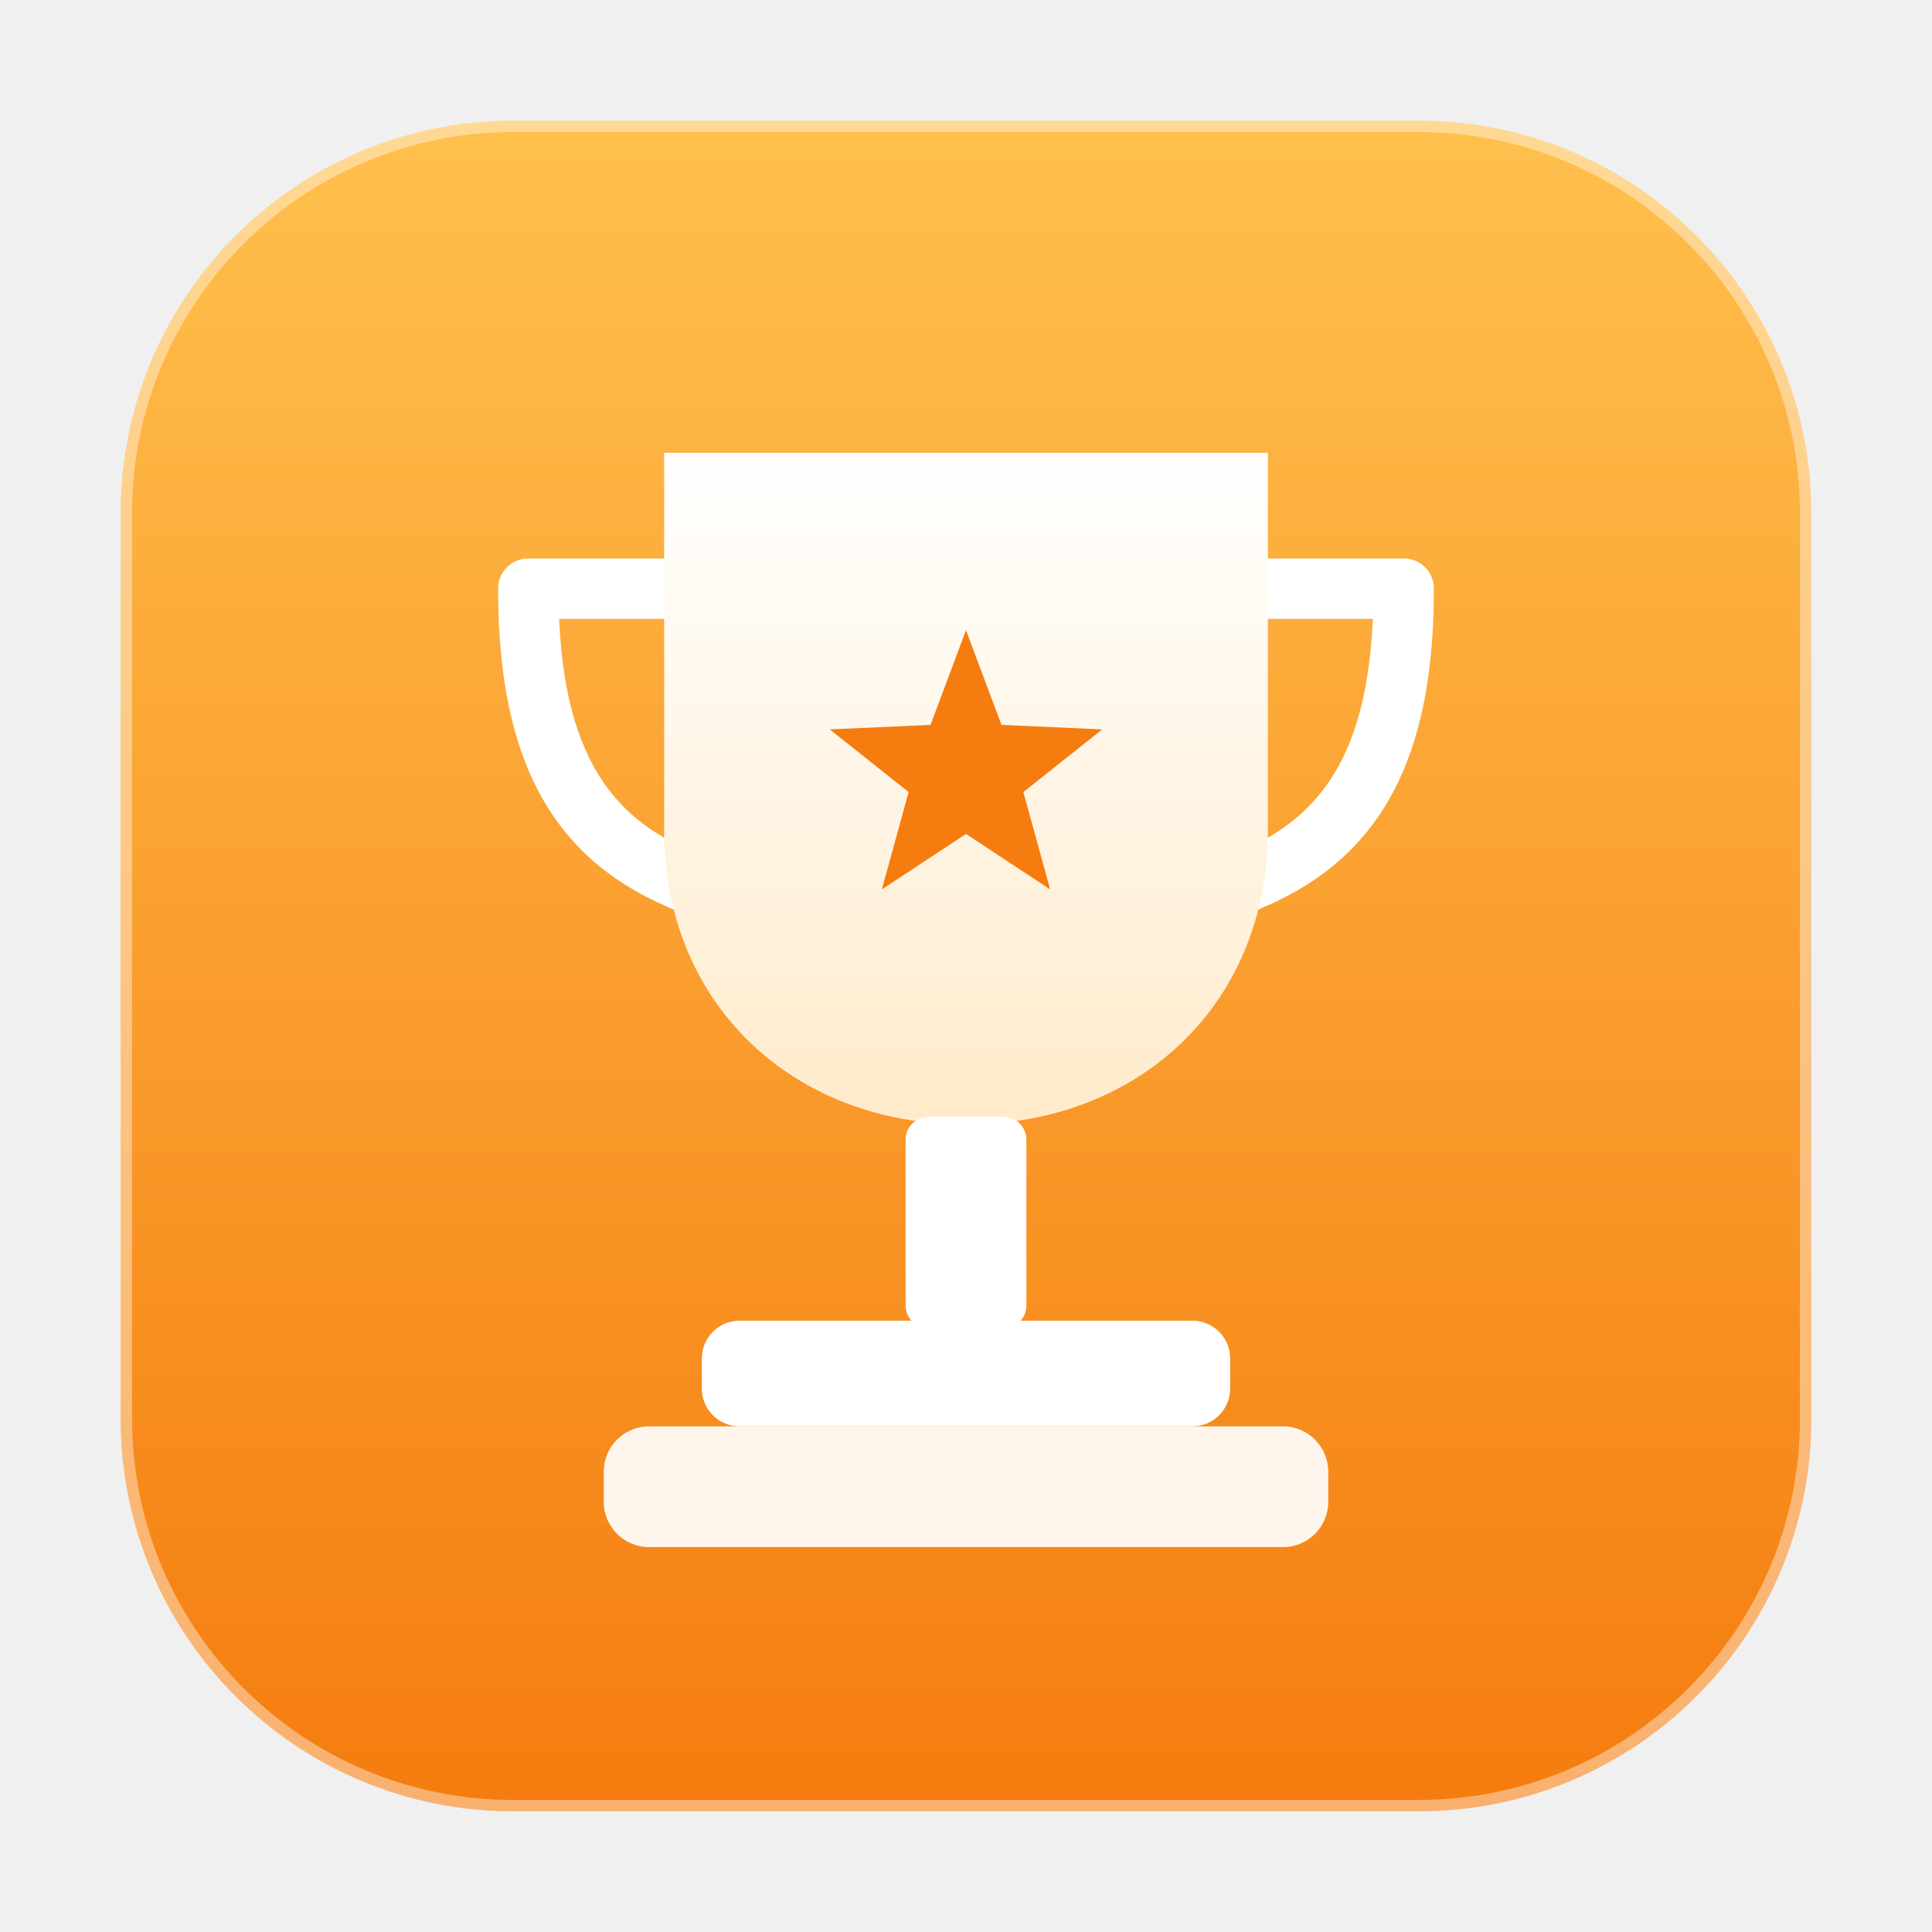
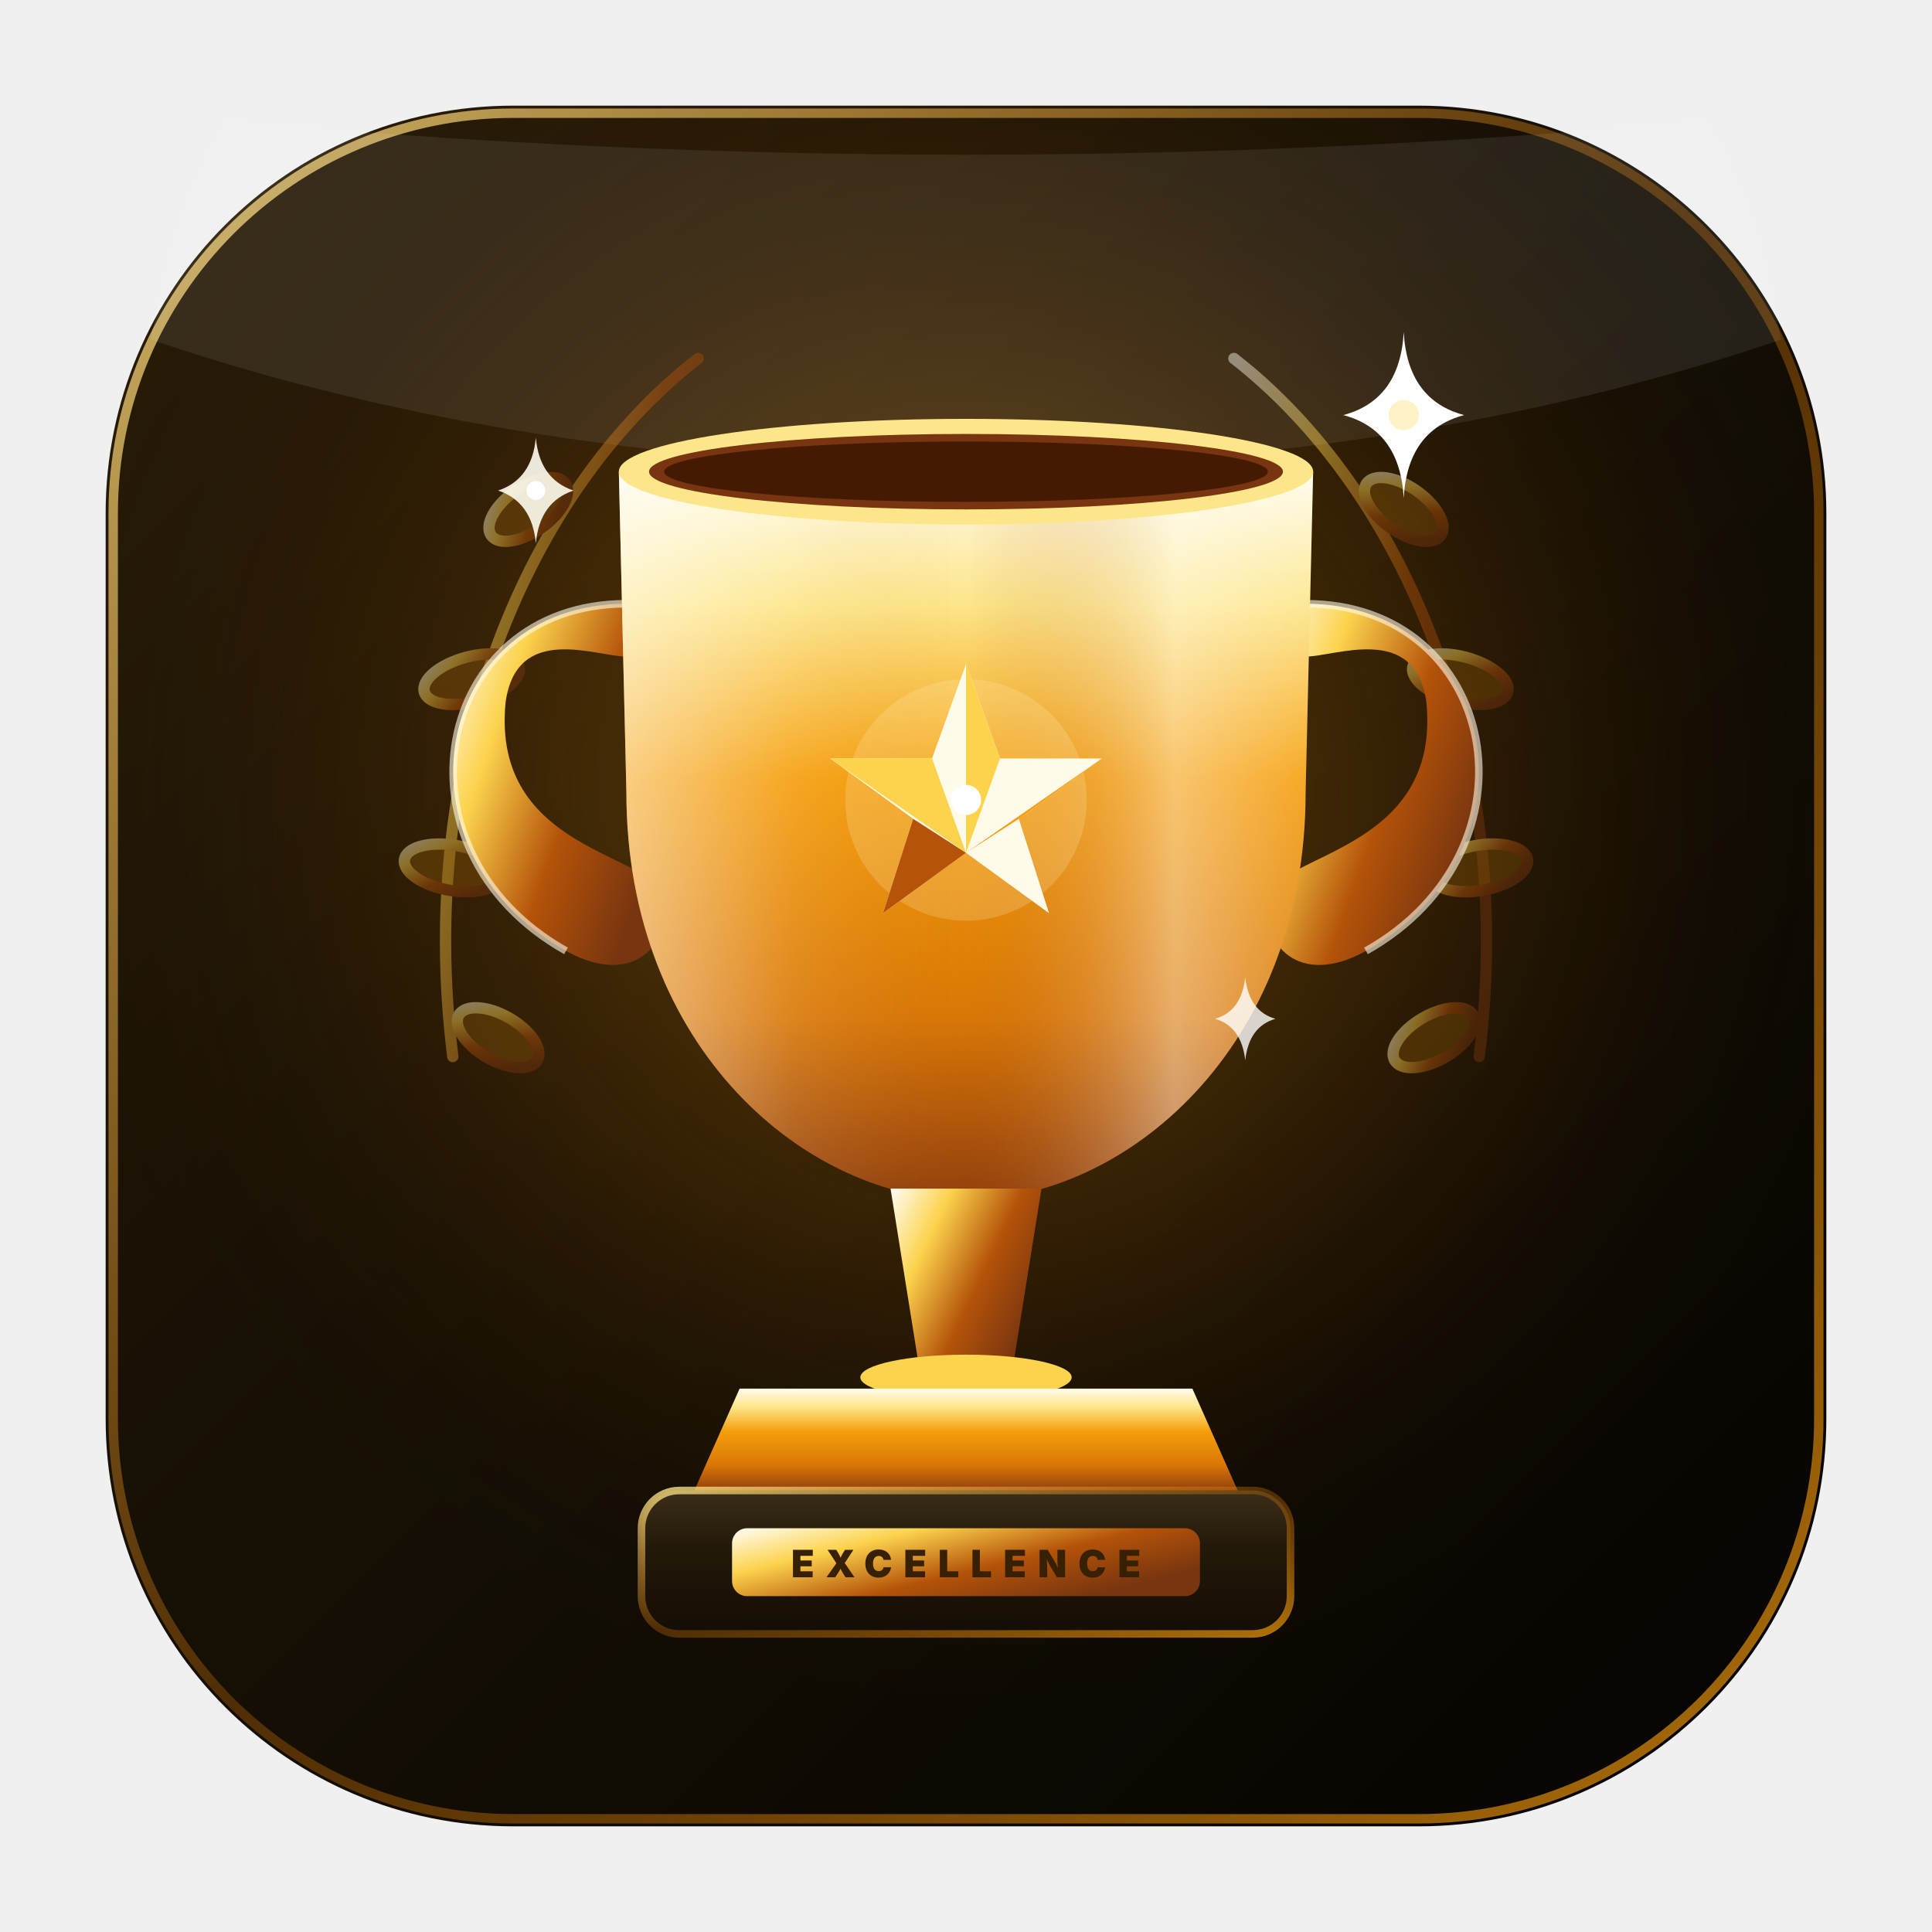
- <svg xmlns="http://www.w3.org/2000/svg" viewBox="0 0 512 512" width="512" height="512" role="img" aria-labelledby="t">
+ <svg xmlns="http://www.w3.org/2000/svg" viewBox="0 0 512 512" width="512" height="512">
  <defs>
-     <linearGradient id="bg" x1="0" y1="0" x2="0" y2="1">
-       <stop offset="0" stop-color="#FFC04D" />
-       <stop offset="1" stop-color="#F57C0F" />
+     <linearGradient id="achBg" x1="0" y1="0" x2="1" y2="1">
+       <stop offset="0%" stop-color="#2C1D08" />
+       <stop offset="35%" stop-color="#1A1205" />
+       <stop offset="70%" stop-color="#0E0A03" />
+       <stop offset="100%" stop-color="#050301" />
    </linearGradient>
-     <linearGradient id="gold" x1="0" y1="0" x2="0" y2="1">
-       <stop offset="0" stop-color="#FFFFFF" />
-       <stop offset="1" stop-color="#FFEBCB" />
+     <radialGradient id="goldAura" cx="50%" cy="40%" r="55%">
+       <stop offset="0%" stop-color="#FBBF24" stop-opacity="0.35" />
+       <stop offset="50%" stop-color="#D97706" stop-opacity="0.15" />
+       <stop offset="100%" stop-color="#000000" stop-opacity="0" />
+     </radialGradient>
+     <linearGradient id="gold24k" x1="0" y1="0" x2="0" y2="1">
+       <stop offset="0%" stop-color="#FFFBEB" />
+       <stop offset="18%" stop-color="#FDE68A" />
+       <stop offset="42%" stop-color="#F59E0B" />
+       <stop offset="75%" stop-color="#D97706" />
+       <stop offset="100%" stop-color="#92400E" />
+     </linearGradient>
+     <linearGradient id="goldReflect" x1="0" y1="0" x2="1" y2="0.6">
+       <stop offset="0%" stop-color="#FFFDF5" />
+       <stop offset="30%" stop-color="#FCD34D" />
+       <stop offset="65%" stop-color="#B45309" />
+       <stop offset="100%" stop-color="#78350F" />
+     </linearGradient>
+     <linearGradient id="cupSheen" x1="0" y1="0" x2="1" y2="0">
+       <stop offset="0%" stop-color="#FFFFFF" stop-opacity="0.5" />
+       <stop offset="25%" stop-color="#FFFFFF" stop-opacity="0.1" />
+       <stop offset="50%" stop-color="#B45309" stop-opacity="0" />
+       <stop offset="80%" stop-color="#FFFFFF" stop-opacity="0.4" />
+       <stop offset="100%" stop-color="#FFFFFF" stop-opacity="0.1" />
+     </linearGradient>
+     <linearGradient id="podiumGrad" x1="0" y1="0" x2="0" y2="1">
+       <stop offset="0%" stop-color="#3B2E18" />
+       <stop offset="40%" stop-color="#23190A" />
+       <stop offset="100%" stop-color="#140D04" />
+     </linearGradient>
+     <linearGradient id="goldRim" x1="0" y1="0" x2="1" y2="1">
+       <stop offset="0%" stop-color="#FDE68A" stop-opacity="0.8" />
+       <stop offset="50%" stop-color="#D97706" stop-opacity="0.3" />
+       <stop offset="100%" stop-color="#F59E0B" stop-opacity="0.7" />
    </linearGradient>
  </defs>
-   <rect x="32" y="32" width="448" height="448" rx="104" fill="url(#bg)" />
-   <rect x="33.500" y="33.500" width="445" height="445" rx="102.500" fill="none" stroke="#FFFFFF" stroke-opacity="0.4" stroke-width="3" />
-   <path d="M176 156 H140 C140 206 158 226 188 236" fill="none" stroke="#FFFFFF" stroke-width="16" stroke-linecap="round" stroke-linejoin="round" />
-   <path d="M336 156 H372 C372 206 354 226 324 236" fill="none" stroke="#FFFFFF" stroke-width="16" stroke-linecap="round" stroke-linejoin="round" />
-   <path d="M176 120 H336 V220 C336 266 302 298 256 298 C210 298 176 266 176 220 Z" fill="url(#gold)" />
-   <polygon points="256,167 265.4,192.1 292.1,193.3 271.2,209.9 278.3,235.7 256,221 233.7,235.7 240.8,209.9 219.9,193.3 246.6,192.1" fill="#F57C0F" />
-   <rect x="240" y="296" width="32" height="56" rx="6" fill="#FFFFFF" />
-   <rect x="186" y="350" width="140" height="28" rx="10" fill="#FFFFFF" />
-   <rect x="160" y="378" width="192" height="32" rx="12" fill="#FFFFFF" fill-opacity="0.92" />
+   <rect x="28" y="28" width="456" height="456" rx="108" fill="url(#achBg)" />
+   <rect x="28" y="28" width="456" height="456" rx="108" fill="url(#goldAura)" />
+   <rect x="30" y="30" width="452" height="452" rx="106" fill="none" stroke="url(#goldRim)" stroke-width="2.5" />
+   <path d="M60 32 Q256 50 452 32 C462 48 468 68 472 90 C340 135 172 135 40 90 C44 68 50 48 60 32 Z" fill="white" opacity="0.08" />
+   <g fill="none" stroke="url(#goldReflect)" stroke-width="3" opacity="0.45">
+     <path d="M120 280 C110 200 140 130 185 95" stroke-linecap="round" />
+     <ellipse cx="140" cy="135" rx="12" ry="6" transform="rotate(-35 140 135)" fill="#F59E0B" fill-opacity="0.4" />
+     <ellipse cx="125" cy="180" rx="13" ry="6" transform="rotate(-15 125 180)" fill="#F59E0B" fill-opacity="0.4" />
+     <ellipse cx="120" cy="230" rx="13" ry="6" transform="rotate(10 120 230)" fill="#F59E0B" fill-opacity="0.4" />
+     <ellipse cx="132" cy="275" rx="12" ry="6" transform="rotate(30 132 275)" fill="#F59E0B" fill-opacity="0.4" />
+     <path d="M392 280 C402 200 372 130 327 95" stroke-linecap="round" />
+     <ellipse cx="372" cy="135" rx="12" ry="6" transform="rotate(35 372 135)" fill="#F59E0B" fill-opacity="0.4" />
+     <ellipse cx="387" cy="180" rx="13" ry="6" transform="rotate(15 387 180)" fill="#F59E0B" fill-opacity="0.4" />
+     <ellipse cx="392" cy="230" rx="13" ry="6" transform="rotate(-10 392 230)" fill="#F59E0B" fill-opacity="0.4" />
+     <ellipse cx="380" cy="275" rx="12" ry="6" transform="rotate(-30 380 275)" fill="#F59E0B" fill-opacity="0.4" />
+   </g>
+   <path d="M166 160 C115 160 102 225 150 252 C168 262 178 250 176 238 C174 226 130 226 134 186 C137 165 158 174 166 174 Z" fill="url(#goldReflect)" />
+   <path d="M166 160 C115 160 102 225 150 252" fill="none" stroke="#FFFBEB" stroke-width="2" opacity="0.6" />
+   <path d="M346 160 C397 160 410 225 362 252 C344 262 334 250 336 238 C338 226 382 226 378 186 C375 165 354 174 346 174 Z" fill="url(#goldReflect)" />
+   <path d="M346 160 C397 160 410 225 362 252" fill="none" stroke="#FFFBEB" stroke-width="2" opacity="0.6" />
+   <path d="M164 125 Q256 138 348 125 L346 210 C346 278 298 318 256 318 C214 318 166 278 166 210 Z" fill="url(#gold24k)" />
+   <path d="M164 125 Q256 138 348 125 L346 210 C346 278 298 318 256 318 C214 318 166 278 166 210 Z" fill="url(#cupSheen)" />
+   <ellipse cx="256" cy="125" rx="92" ry="14" fill="#FDE68A" />
+   <ellipse cx="256" cy="125" rx="84" ry="10" fill="#78350F" />
+   <ellipse cx="256" cy="125" rx="80" ry="8" fill="#451A03" />
+   <g transform="translate(256, 212)">
+     <circle cx="0" cy="0" r="32" fill="#FEF3C7" opacity="0.2" />
+     <polygon points="0,-36 9,-11 36,-11 14,5 22,30 0,14 -22,30 -14,5 -36,-11 -9,-11" fill="#FFFBEB" />
+     <polygon points="0,-36 9,-11 0,14" fill="#FCD34D" />
+     <polygon points="36,-11 14,5 0,14" fill="#F59E0B" />
+     <polygon points="22,30 0,14 0,14" fill="#D97706" />
+     <polygon points="-22,30 -14,5 0,14" fill="#B45309" />
+     <polygon points="-36,-11 -9,-11 0,14" fill="#FCD34D" />
+     <circle cx="0" cy="0" r="4" fill="#FFFFFF" />
+   </g>
+   <path d="M236 315 L276 315 L268 365 L244 365 Z" fill="url(#goldReflect)" />
+   <ellipse cx="256" cy="365" rx="28" ry="6" fill="#FCD34D" />
+   <path d="M196 368 L316 368 L328 395 L184 395 Z" fill="url(#gold24k)" />
+   <rect x="170" y="395" width="172" height="38" rx="10" fill="url(#podiumGrad)" stroke="url(#goldRim)" stroke-width="2" />
+   <rect x="194" y="405" width="124" height="18" rx="4" fill="url(#goldReflect)" />
+   <text x="256" y="418" text-anchor="middle" font-family="-apple-system, BlinkMacSystemFont, 'SF Pro Display', sans-serif" font-size="10" font-weight="900" letter-spacing="3" fill="#382103">
+     EXCELLENCE
+   </text>
+   <g transform="translate(372, 110)">
+     <path d="M0 -22 Q1 -4 16 0 Q1 4 0 22 Q-1 4 -16 0 Q-1 -4 0 -22 Z" fill="#FFFFFF" />
+     <circle cx="0" cy="0" r="4" fill="#FEF3C7" />
+   </g>
+   <g transform="translate(142, 130)">
+     <path d="M0 -14 Q1 -3 10 0 Q1 3 0 14 Q-1 3 -10 0 Q-1 -3 0 -14 Z" fill="#FFFDF0" opacity="0.9" />
+     <circle cx="0" cy="0" r="2.5" fill="#FFFFFF" />
+   </g>
+   <g transform="translate(330, 270)">
+     <path d="M0 -11 Q1 -2 8 0 Q1 2 0 11 Q-1 2 -8 0 Q-1 -2 0 -11 Z" fill="#FFFFFF" opacity="0.8" />
+   </g>
</svg>
